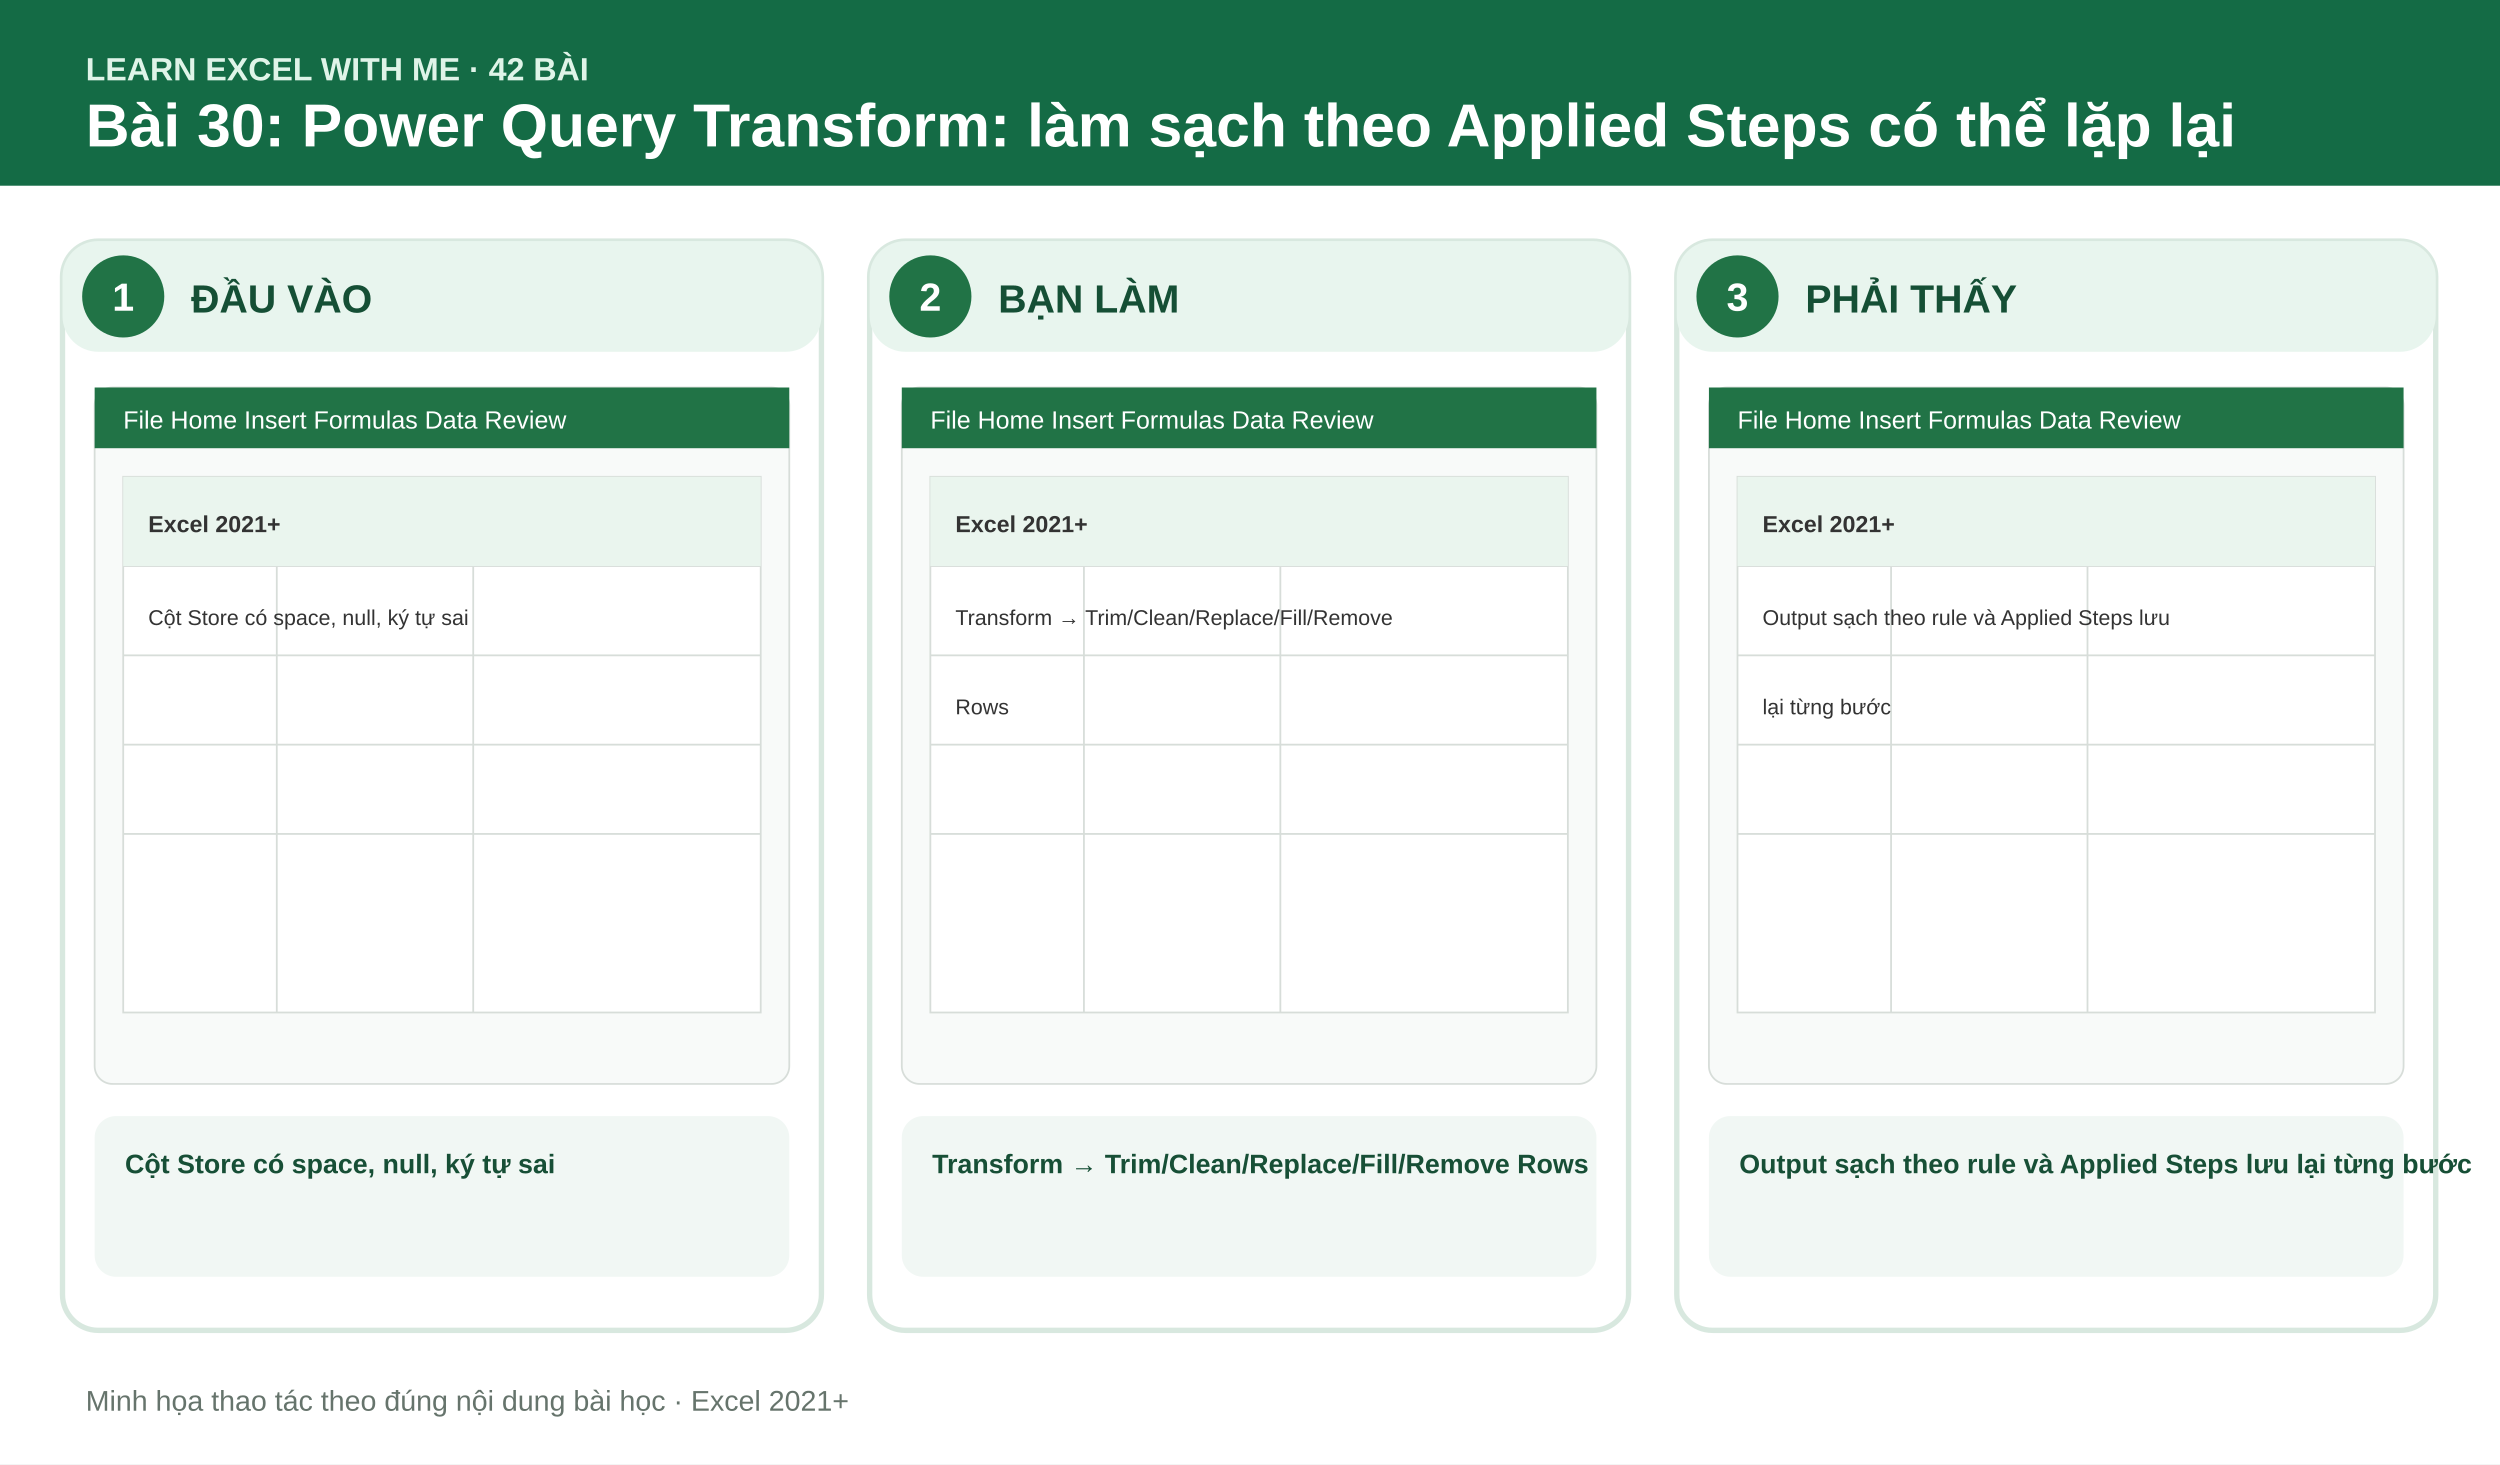
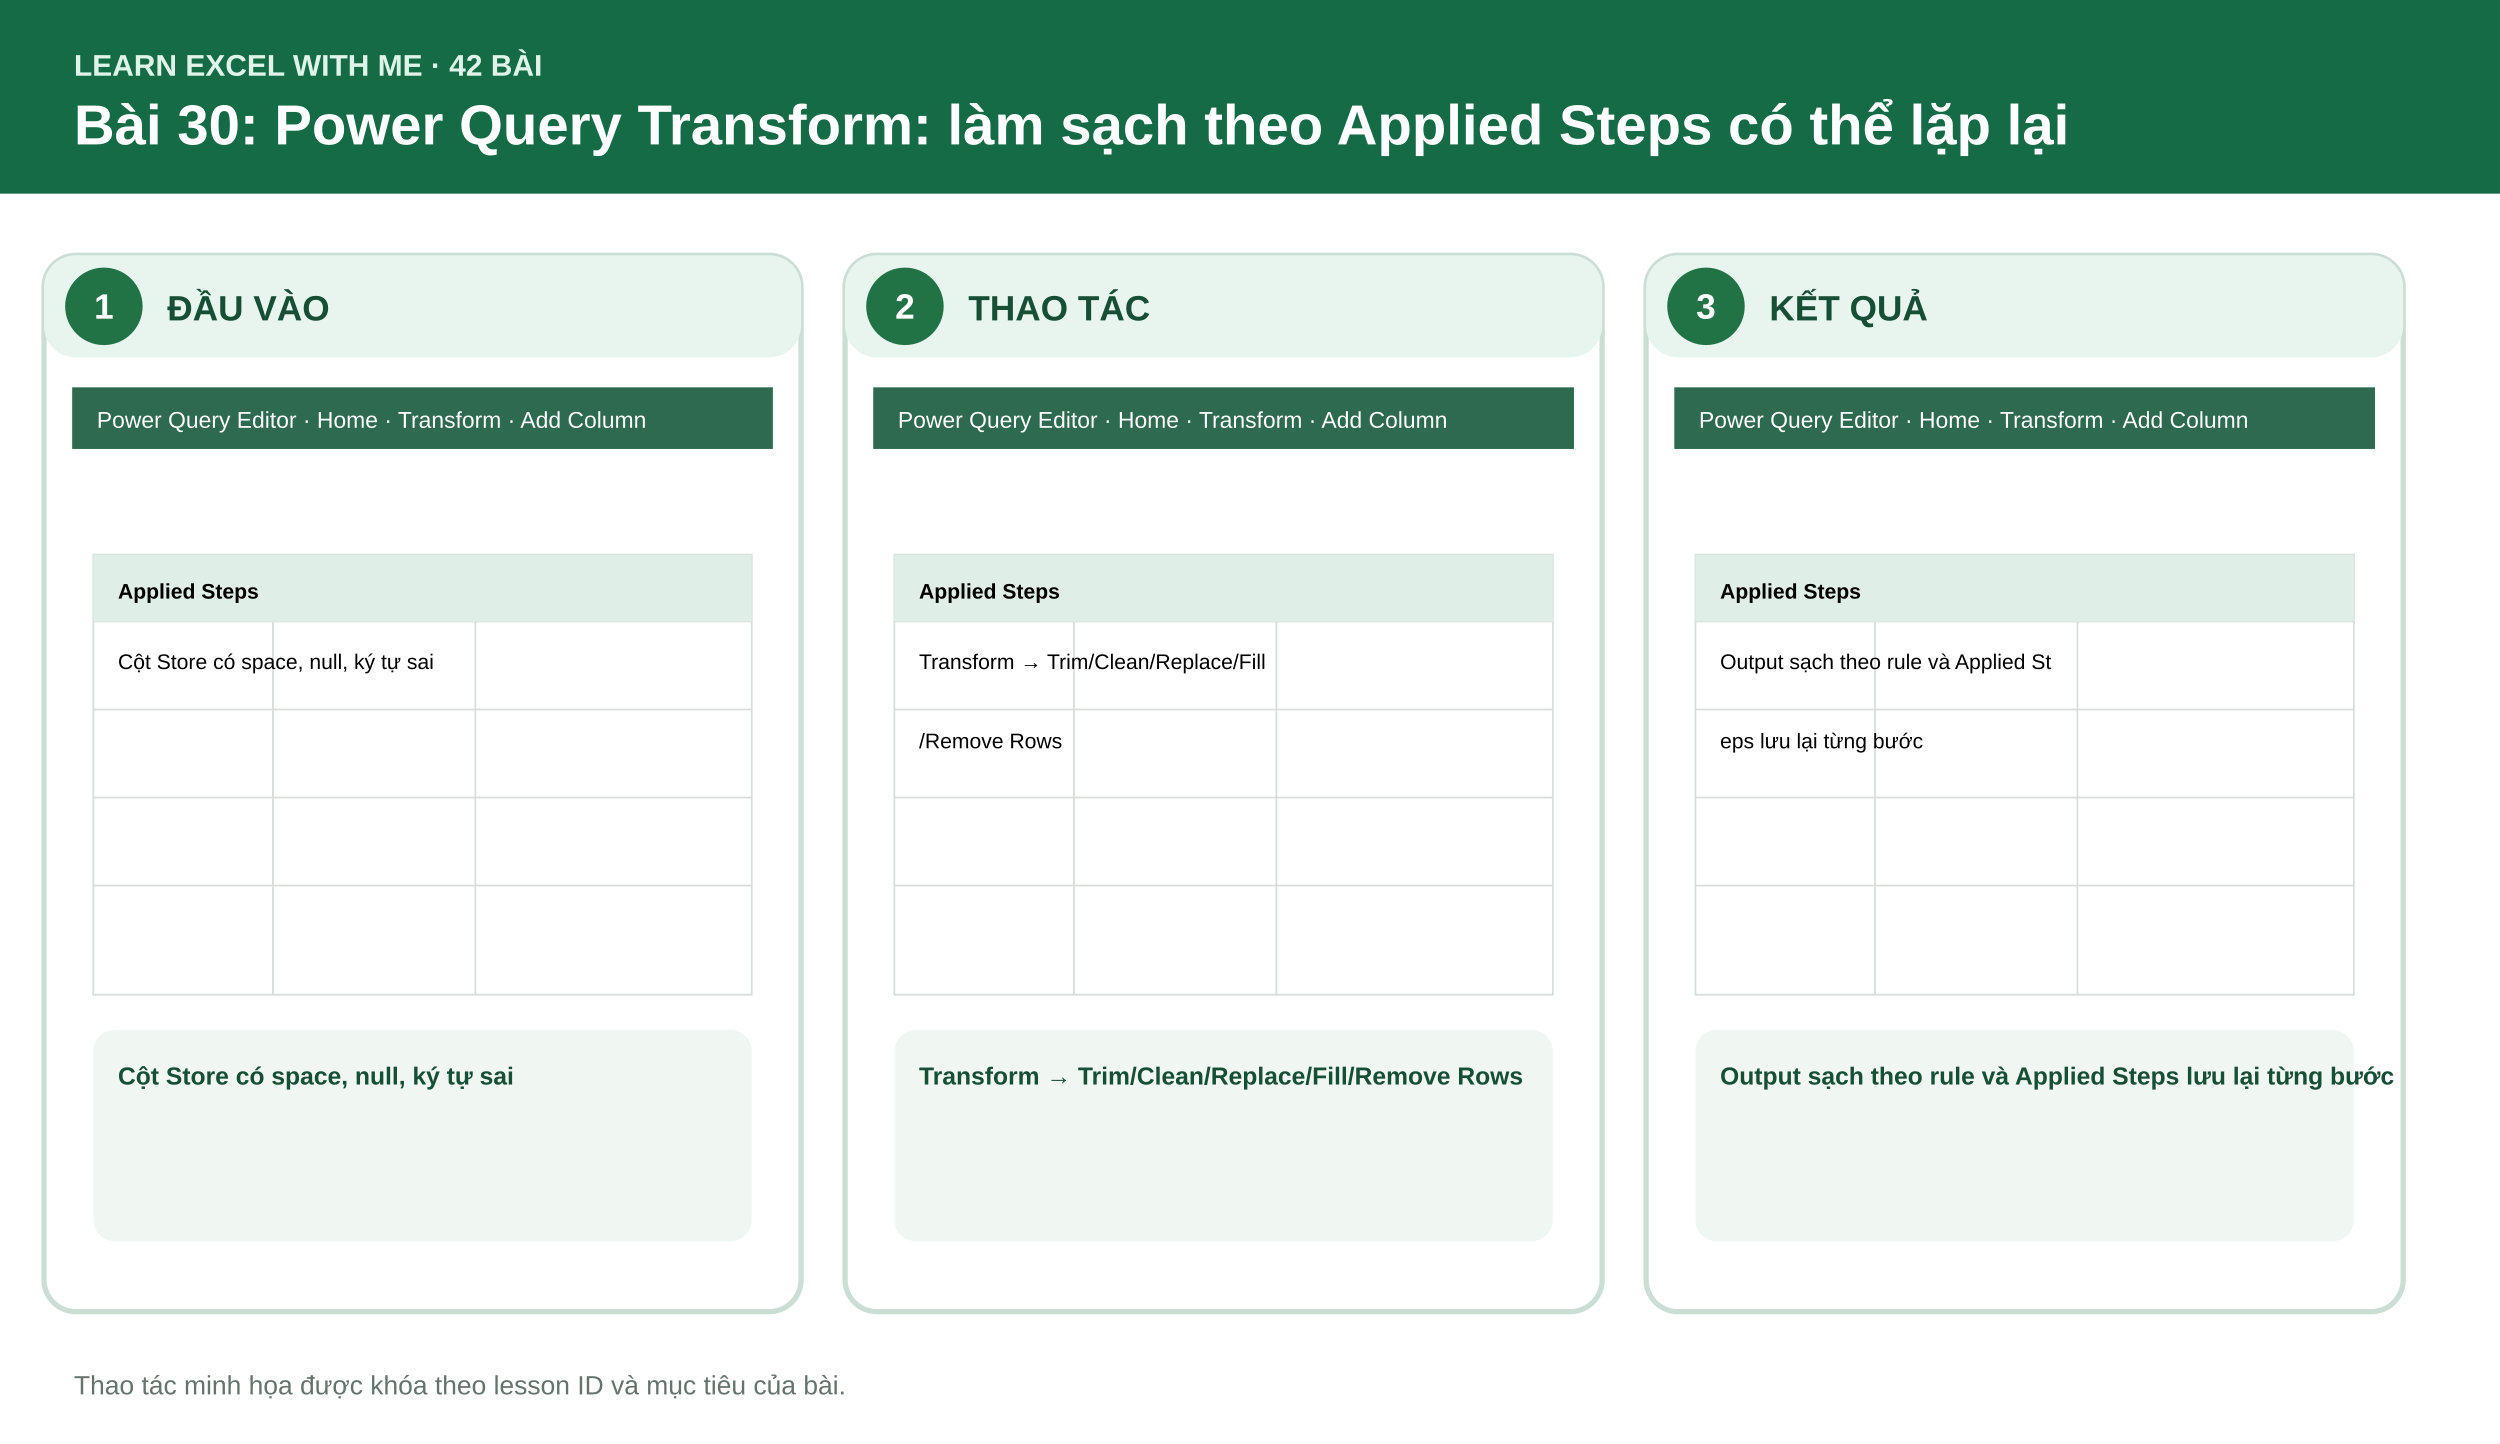
- <svg xmlns="http://www.w3.org/2000/svg" width="1400" height="820">
-   <rect width="1400" height="820" fill="#fff" />
-   <rect width="1400" height="104" fill="#146b45" />
-   <text x="48" y="45" font-family="Arial" font-size="18" font-weight="700" fill="#dff4e8">LEARN EXCEL WITH ME · 42 BÀI</text>
-   <text x="48" y="82" font-family="Arial" font-size="34" font-weight="700" fill="#fff">Bài 30: Power Query Transform: làm sạch theo Applied Steps có thể lặp lại</text>
-   <rect x="35" y="135" width="425" height="610" rx="20" fill="#fff" stroke="#d8e8df" stroke-width="3" />
-   <rect x="35" y="135" width="425" height="62" rx="20" fill="#e8f5ee" />
-   <circle cx="69" cy="166" r="23" fill="#217346" />
-   <text x="69" y="174" text-anchor="middle" font-family="Arial" font-size="22" font-weight="700" fill="#fff">1</text>
-   <text x="107" y="175" font-family="Arial" font-size="22" font-weight="700" fill="#154f35">ĐẦU VÀO</text>
-   <rect x="53" y="217" width="389" height="390" rx="10" fill="#f8faf9" stroke="#d7ddd9" />
-   <rect x="53" y="217" width="389" height="34" fill="#217346" />
-   <text x="69" y="240" font-family="Arial" font-size="14" fill="#fff">File  Home  Insert  Formulas  Data  Review</text>
-   <rect x="69" y="267" width="357" height="300" fill="#fff" stroke="#d7ddd9" />
-   <path d="M69 317h357M69 367h357M69 417h357M69 467h357M155 267v300M265 267v300" stroke="#d7ddd9" />
-   <rect x="69" y="267" width="357" height="50" fill="#eaf5ee" />
-   <text x="83" y="298" font-family="Arial" font-size="13" font-weight="700" fill="#333">Excel 2021+</text>
-   <text x="83" y="350" font-family="Arial" font-size="12" fill="#333">Cột Store có space, null, ký tự sai</text>
-   <text x="83" y="400" font-family="Arial" font-size="12" fill="#333" />
-   <text x="83" y="450" font-family="Arial" font-size="12" fill="#333" />
-   <rect x="53" y="625" width="389" height="90" rx="12" fill="#f1f7f4" />
-   <text x="70" y="657" font-family="Arial" font-size="15" font-weight="700" fill="#174f36">Cột Store có space, null, ký tự sai</text>
-   <rect x="487" y="135" width="425" height="610" rx="20" fill="#fff" stroke="#d8e8df" stroke-width="3" />
-   <rect x="487" y="135" width="425" height="62" rx="20" fill="#e8f5ee" />
-   <circle cx="521" cy="166" r="23" fill="#217346" />
-   <text x="521" y="174" text-anchor="middle" font-family="Arial" font-size="22" font-weight="700" fill="#fff">2</text>
-   <text x="559" y="175" font-family="Arial" font-size="22" font-weight="700" fill="#154f35">BẠN LÀM</text>
-   <rect x="505" y="217" width="389" height="390" rx="10" fill="#f8faf9" stroke="#d7ddd9" />
-   <rect x="505" y="217" width="389" height="34" fill="#217346" />
-   <text x="521" y="240" font-family="Arial" font-size="14" fill="#fff">File  Home  Insert  Formulas  Data  Review</text>
-   <rect x="521" y="267" width="357" height="300" fill="#fff" stroke="#d7ddd9" />
-   <path d="M521 317h357M521 367h357M521 417h357M521 467h357M607 267v300M717 267v300" stroke="#d7ddd9" />
-   <rect x="521" y="267" width="357" height="50" fill="#eaf5ee" />
-   <text x="535" y="298" font-family="Arial" font-size="13" font-weight="700" fill="#333">Excel 2021+</text>
-   <text x="535" y="350" font-family="Arial" font-size="12" fill="#333">Transform → Trim/Clean/Replace/Fill/Remove</text>
-   <text x="535" y="400" font-family="Arial" font-size="12" fill="#333"> Rows</text>
-   <text x="535" y="450" font-family="Arial" font-size="12" fill="#333" />
-   <rect x="505" y="625" width="389" height="90" rx="12" fill="#f1f7f4" />
-   <text x="522" y="657" font-family="Arial" font-size="15" font-weight="700" fill="#174f36">Transform → Trim/Clean/Replace/Fill/Remove Rows</text>
-   <rect x="939" y="135" width="425" height="610" rx="20" fill="#fff" stroke="#d8e8df" stroke-width="3" />
-   <rect x="939" y="135" width="425" height="62" rx="20" fill="#e8f5ee" />
-   <circle cx="973" cy="166" r="23" fill="#217346" />
-   <text x="973" y="174" text-anchor="middle" font-family="Arial" font-size="22" font-weight="700" fill="#fff">3</text>
-   <text x="1011" y="175" font-family="Arial" font-size="22" font-weight="700" fill="#154f35">PHẢI THẤY</text>
-   <rect x="957" y="217" width="389" height="390" rx="10" fill="#f8faf9" stroke="#d7ddd9" />
-   <rect x="957" y="217" width="389" height="34" fill="#217346" />
-   <text x="973" y="240" font-family="Arial" font-size="14" fill="#fff">File  Home  Insert  Formulas  Data  Review</text>
-   <rect x="973" y="267" width="357" height="300" fill="#fff" stroke="#d7ddd9" />
-   <path d="M973 317h357M973 367h357M973 417h357M973 467h357M1059 267v300M1169 267v300" stroke="#d7ddd9" />
-   <rect x="973" y="267" width="357" height="50" fill="#eaf5ee" />
-   <text x="987" y="298" font-family="Arial" font-size="13" font-weight="700" fill="#333">Excel 2021+</text>
-   <text x="987" y="350" font-family="Arial" font-size="12" fill="#333">Output sạch theo rule và Applied Steps lưu</text>
-   <text x="987" y="400" font-family="Arial" font-size="12" fill="#333"> lại từng bước</text>
-   <text x="987" y="450" font-family="Arial" font-size="12" fill="#333" />
-   <rect x="957" y="625" width="389" height="90" rx="12" fill="#f1f7f4" />
-   <text x="974" y="657" font-family="Arial" font-size="15" font-weight="700" fill="#174f36">Output sạch theo rule và Applied Steps lưu lại từng bước</text>
-   <text x="48" y="790" font-family="Arial" font-size="16" fill="#66746c">Minh họa thao tác theo đúng nội dung bài học · Excel 2021+</text>
+ <svg xmlns="http://www.w3.org/2000/svg" width="1420" height="820">
+   <rect width="1420" height="820" fill="#fff" />
+   <rect width="1420" height="110" fill="#146b45" />
+   <text x="42" y="43" font-family="Arial" font-size="17" font-weight="700" fill="#dff4e8">LEARN EXCEL WITH ME · 42 BÀI</text>
+   <text x="42" y="82" font-family="Arial" font-size="32" font-weight="700" fill="#fff">Bài 30: Power Query Transform: làm sạch theo Applied Steps có thể lặp lại</text>
+   <g>
+     <rect x="25" y="145" width="430" height="600" rx="18" fill="#fff" stroke="#cbded4" stroke-width="3" />
+     <rect x="25" y="145" width="430" height="58" rx="18" fill="#e8f5ee" />
+     <circle cx="59" cy="174" r="22" fill="#217346" />
+     <text x="59" y="181" text-anchor="middle" font-family="Arial" font-size="20" font-weight="700" fill="#fff">1</text>
+     <text x="95" y="182" font-family="Arial" font-size="20" font-weight="700" fill="#174f36">ĐẦU VÀO</text>
+     <rect x="41" y="220" width="398" height="35" fill="#2d6a4f" />
+     <text x="55" y="243" font-family="Arial" font-size="13" fill="#fff">Power Query Editor · Home · Transform · Add Column</text>
+     <rect x="53" y="315" width="374" height="250" fill="#fff" stroke="#d6ded9" />
+     <path d="M53 353h374M53 403h374M53 453h374M53 503h374M155 315v250M270 315v250" stroke="#d6ded9" />
+     <rect x="53" y="315" width="374" height="38" fill="#dfeee7" />
+     <text x="67" y="340" font-family="Arial" font-size="12" font-weight="700">Applied Steps</text>
+     <text x="67" y="380" font-family="Arial" font-size="12">Cột Store có space, null, ký tự sai</text>
+     <text x="67" y="425" font-family="Arial" font-size="12" />
+     <text x="67" y="470" font-family="Arial" font-size="12" />
+     <rect x="53" y="585" width="374" height="120" rx="12" fill="#f0f7f3" />
+     <text x="67" y="616" font-family="Arial" font-size="14" font-weight="700" fill="#174f36">Cột Store có space, null, ký tự sai</text>
+   </g>
+   <g>
+     <rect x="480" y="145" width="430" height="600" rx="18" fill="#fff" stroke="#cbded4" stroke-width="3" />
+     <rect x="480" y="145" width="430" height="58" rx="18" fill="#e8f5ee" />
+     <circle cx="514" cy="174" r="22" fill="#217346" />
+     <text x="514" y="181" text-anchor="middle" font-family="Arial" font-size="20" font-weight="700" fill="#fff">2</text>
+     <text x="550" y="182" font-family="Arial" font-size="20" font-weight="700" fill="#174f36">THAO TÁC</text>
+     <rect x="496" y="220" width="398" height="35" fill="#2d6a4f" />
+     <text x="510" y="243" font-family="Arial" font-size="13" fill="#fff">Power Query Editor · Home · Transform · Add Column</text>
+     <rect x="508" y="315" width="374" height="250" fill="#fff" stroke="#d6ded9" />
+     <path d="M508 353h374M508 403h374M508 453h374M508 503h374M610 315v250M725 315v250" stroke="#d6ded9" />
+     <rect x="508" y="315" width="374" height="38" fill="#dfeee7" />
+     <text x="522" y="340" font-family="Arial" font-size="12" font-weight="700">Applied Steps</text>
+     <text x="522" y="380" font-family="Arial" font-size="12">Transform → Trim/Clean/Replace/Fill</text>
+     <text x="522" y="425" font-family="Arial" font-size="12">/Remove Rows</text>
+     <text x="522" y="470" font-family="Arial" font-size="12" />
+     <rect x="508" y="585" width="374" height="120" rx="12" fill="#f0f7f3" />
+     <text x="522" y="616" font-family="Arial" font-size="14" font-weight="700" fill="#174f36">Transform → Trim/Clean/Replace/Fill/Remove Rows</text>
+   </g>
+   <g>
+     <rect x="935" y="145" width="430" height="600" rx="18" fill="#fff" stroke="#cbded4" stroke-width="3" />
+     <rect x="935" y="145" width="430" height="58" rx="18" fill="#e8f5ee" />
+     <circle cx="969" cy="174" r="22" fill="#217346" />
+     <text x="969" y="181" text-anchor="middle" font-family="Arial" font-size="20" font-weight="700" fill="#fff">3</text>
+     <text x="1005" y="182" font-family="Arial" font-size="20" font-weight="700" fill="#174f36">KẾT QUẢ</text>
+     <rect x="951" y="220" width="398" height="35" fill="#2d6a4f" />
+     <text x="965" y="243" font-family="Arial" font-size="13" fill="#fff">Power Query Editor · Home · Transform · Add Column</text>
+     <rect x="963" y="315" width="374" height="250" fill="#fff" stroke="#d6ded9" />
+     <path d="M963 353h374M963 403h374M963 453h374M963 503h374M1065 315v250M1180 315v250" stroke="#d6ded9" />
+     <rect x="963" y="315" width="374" height="38" fill="#dfeee7" />
+     <text x="977" y="340" font-family="Arial" font-size="12" font-weight="700">Applied Steps</text>
+     <text x="977" y="380" font-family="Arial" font-size="12">Output sạch theo rule và Applied St</text>
+     <text x="977" y="425" font-family="Arial" font-size="12">eps lưu lại từng bước</text>
+     <text x="977" y="470" font-family="Arial" font-size="12" />
+     <rect x="963" y="585" width="374" height="120" rx="12" fill="#f0f7f3" />
+     <text x="977" y="616" font-family="Arial" font-size="14" font-weight="700" fill="#174f36">Output sạch theo rule và Applied Steps lưu lại từng bước</text>
+   </g>
+   <text x="42" y="792" font-family="Arial" font-size="15" fill="#64736b">Thao tác minh họa được khóa theo lesson ID và mục tiêu của bài.</text>
</svg>
